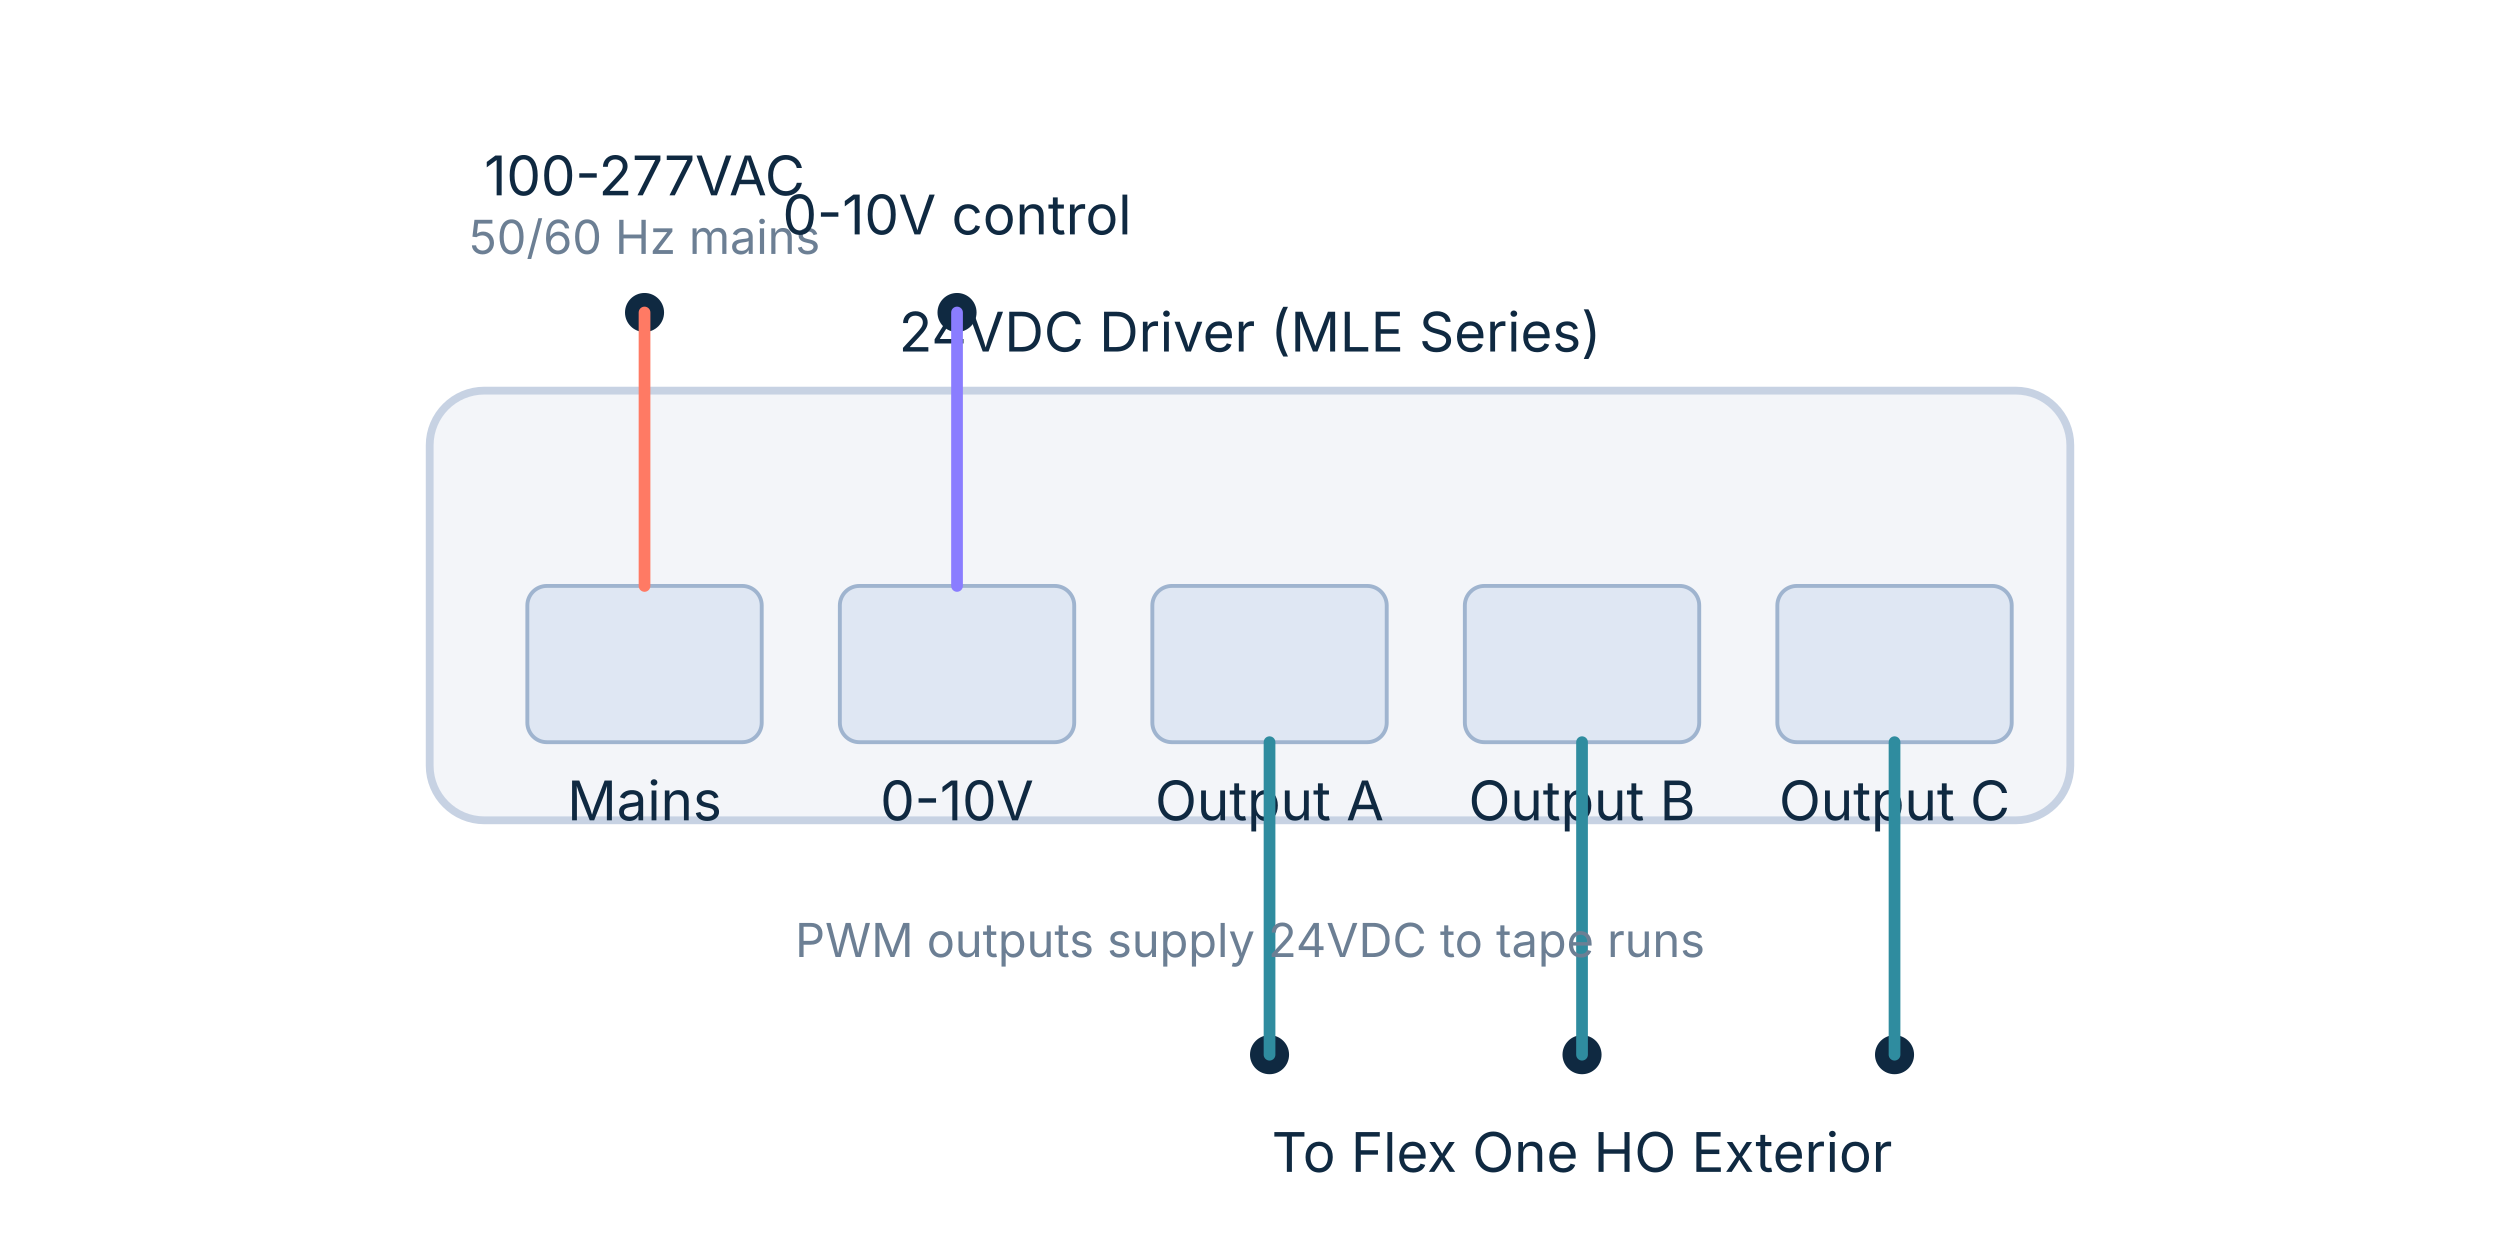
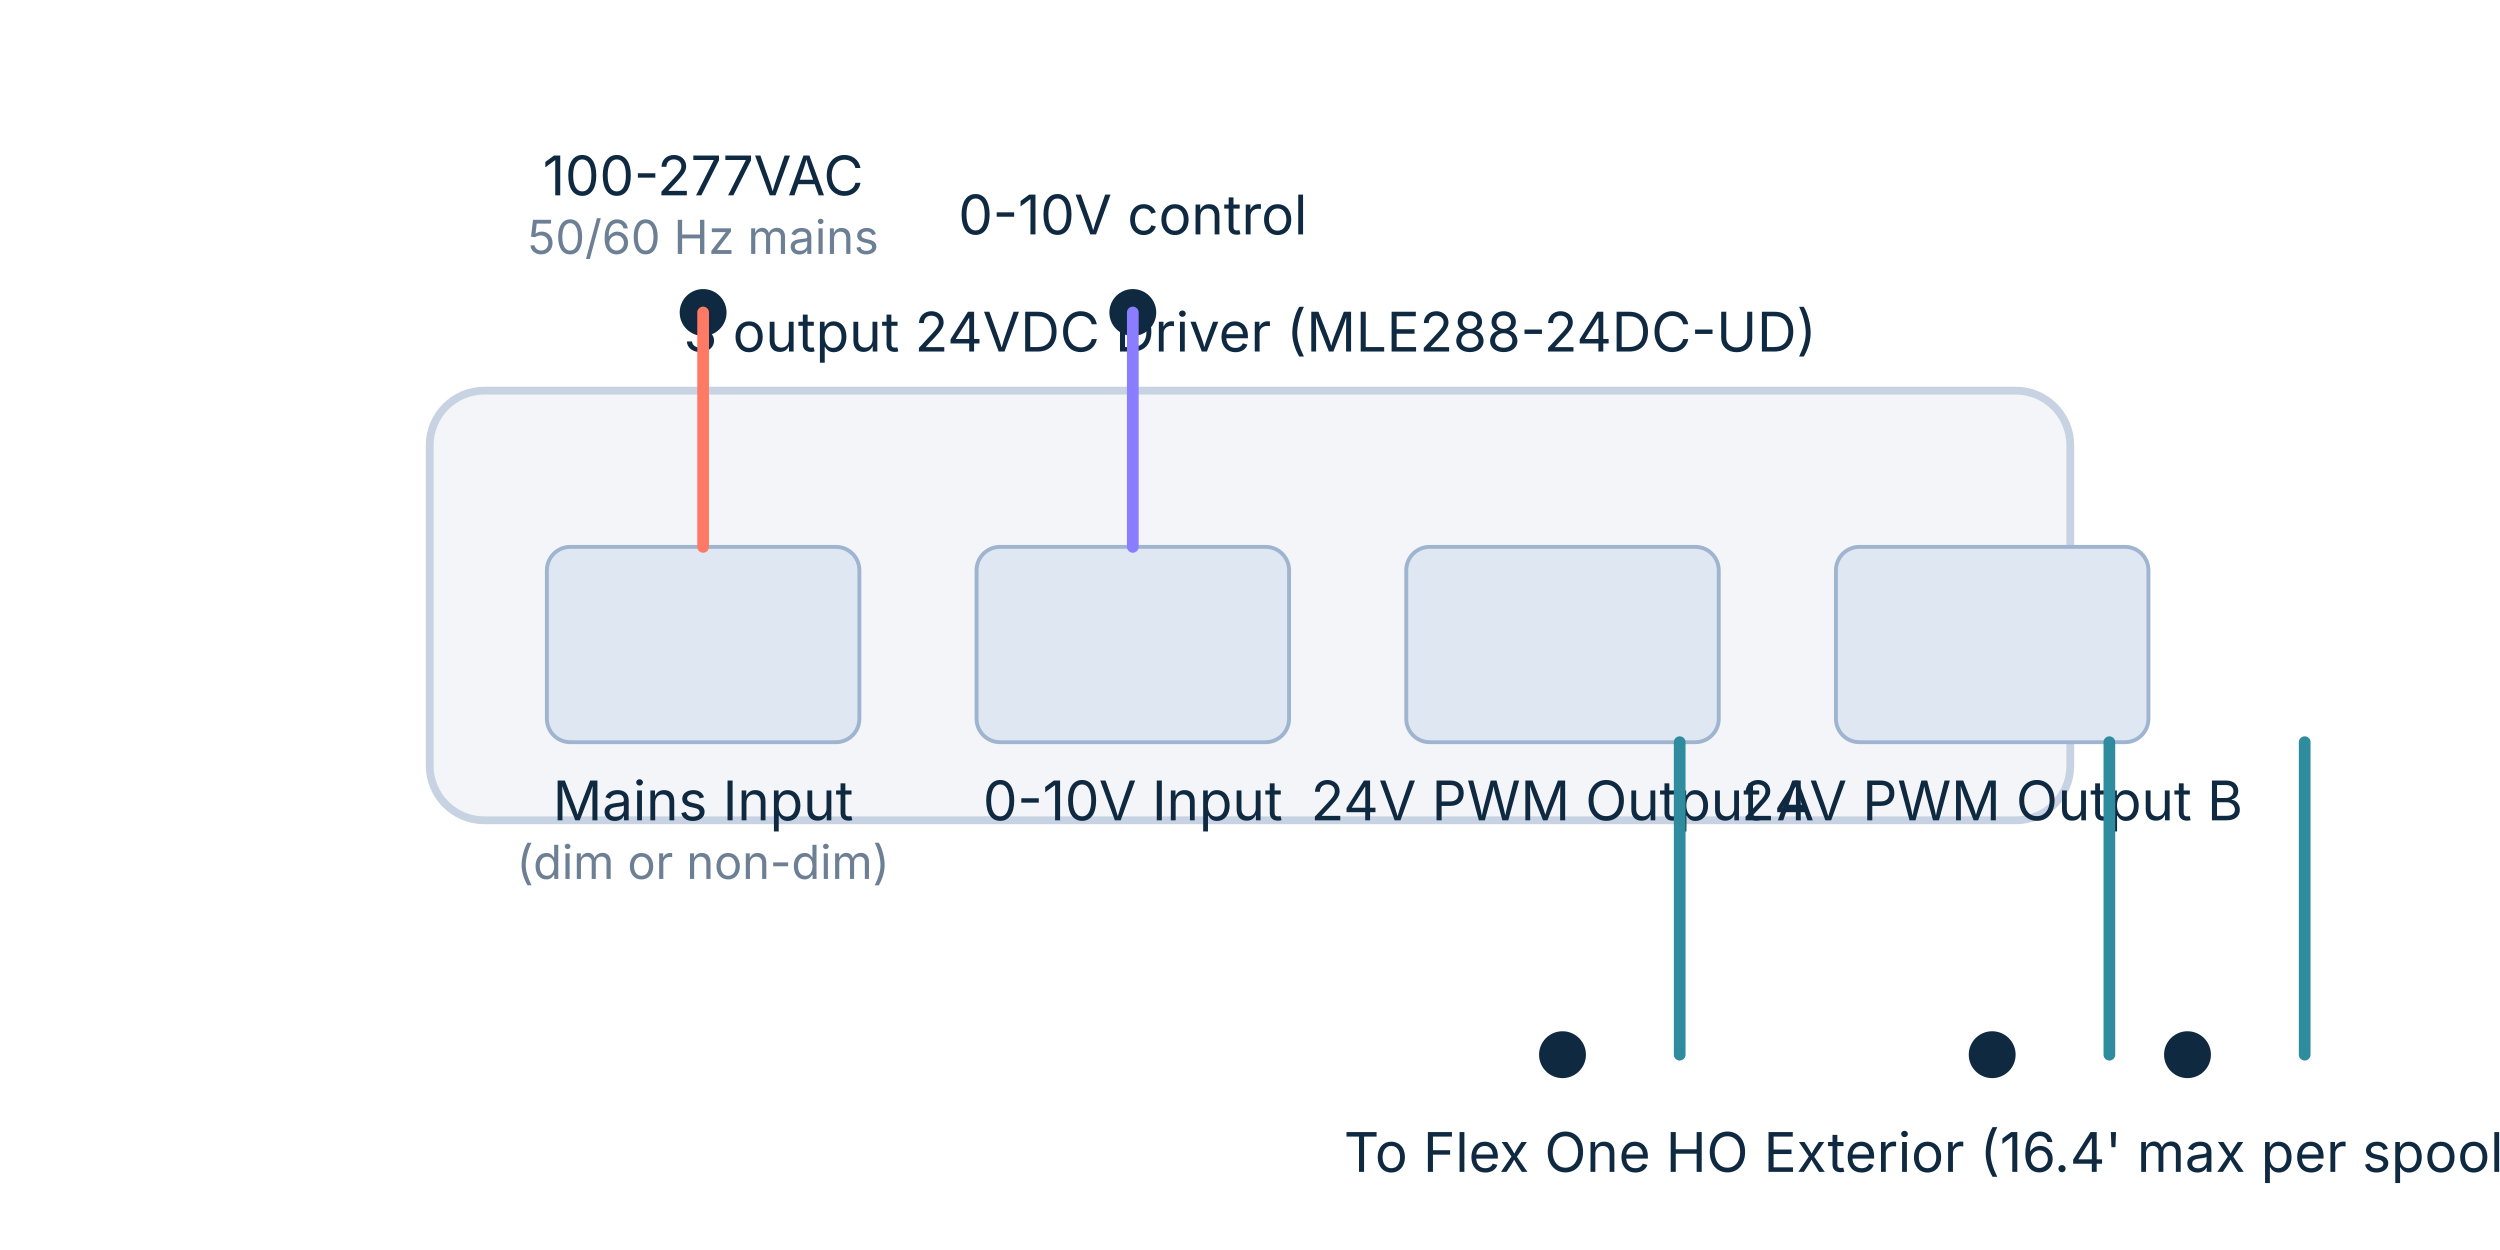
<svg xmlns="http://www.w3.org/2000/svg" width="640" height="320" viewBox="0 0 640 320">
  <defs>
    <style>
      .label { font-family: 'Space Grotesk', 'Inter', Arial, sans-serif; fill: #0f2941; font-size: 14px; }
      .note { font-family: 'Space Grotesk', 'Inter', Arial, sans-serif; fill: #6c7f94; font-size: 12px; }
      .port { fill: #0f2941; }
      .wire { stroke-width: 3; fill: none; stroke-linecap: round; }
    </style>
  </defs>
  <rect x="110" y="100" width="420" height="110" rx="14" fill="#f3f5f9" stroke="#c7d2e3" stroke-width="2" />
-   <text class="label" x="320" y="90" text-anchor="middle">24VDC Driver (MLE Series)</text>
-   <rect x="135" y="150" width="60" height="40" rx="5" fill="#dfe7f3" stroke="#9fb4cf" />
-   <rect x="215" y="150" width="60" height="40" rx="5" fill="#dfe7f3" stroke="#9fb4cf" />
-   <rect x="295" y="150" width="60" height="40" rx="5" fill="#dfe7f3" stroke="#9fb4cf" />
-   <rect x="375" y="150" width="60" height="40" rx="5" fill="#dfe7f3" stroke="#9fb4cf" />
-   <rect x="455" y="150" width="60" height="40" rx="5" fill="#dfe7f3" stroke="#9fb4cf" />
-   <text class="label" x="165" y="210" text-anchor="middle">Mains</text>
-   <text class="label" x="245" y="210" text-anchor="middle">0-10V</text>
-   <text class="label" x="325" y="210" text-anchor="middle">Output A</text>
-   <text class="label" x="405" y="210" text-anchor="middle">Output B</text>
-   <text class="label" x="485" y="210" text-anchor="middle">Output C</text>
-   <circle cx="165" cy="80" r="5" class="port" />
-   <circle cx="245" cy="80" r="5" class="port" />
-   <circle cx="325" cy="270" r="5" class="port" />
-   <circle cx="405" cy="270" r="5" class="port" />
-   <circle cx="485" cy="270" r="5" class="port" />
-   <path class="wire" stroke="#ff7a64" d="M165 80 C165 110 165 130 165 150" />
-   <path class="wire" stroke="#8a7dff" d="M245 80 C245 110 245 130 245 150" />
-   <path class="wire" stroke="#2f8c9f" d="M325 190 C325 230 325 250 325 270" />
-   <path class="wire" stroke="#2f8c9f" d="M405 190 C405 230 405 250 405 270" />
-   <path class="wire" stroke="#2f8c9f" d="M485 190 C485 230 485 250 485 270" />
-   <text class="label" x="165" y="50" text-anchor="middle">100-277VAC</text>
-   <text class="note" x="165" y="65" text-anchor="middle">50/60 Hz mains</text>
-   <text class="label" x="245" y="60" text-anchor="middle">0-10V control</text>
-   <text class="label" x="405" y="300" text-anchor="middle">To Flex One HO Exterior</text>
-   <text class="note" x="320" y="245" text-anchor="middle">PWM outputs supply 24VDC to tape runs</text>
+   <text class="label" x="320" y="90" text-anchor="middle">3 output 24VDC Driver (MLE288-24DC-UD)</text>
+   <rect x="140" y="140" width="80" height="50" rx="6" fill="#dfe7f3" stroke="#9fb4cf" />
+   <rect x="250" y="140" width="80" height="50" rx="6" fill="#dfe7f3" stroke="#9fb4cf" />
+   <rect x="360" y="140" width="80" height="50" rx="6" fill="#dfe7f3" stroke="#9fb4cf" />
+   <rect x="470" y="140" width="80" height="50" rx="6" fill="#dfe7f3" stroke="#9fb4cf" />
+   <text class="label" x="180" y="210" text-anchor="middle">Mains Input</text>
+   <text class="note" x="180" y="225" text-anchor="middle">(dim or non-dim)</text>
+   <text class="label" x="290" y="210" text-anchor="middle">0-10V Input</text>
+   <text class="label" x="400" y="210" text-anchor="middle">24V PWM Output A</text>
+   <text class="label" x="510" y="210" text-anchor="middle">24V PWM Output B</text>
+   <circle cx="180" cy="80" r="6" class="port" />
+   <circle cx="290" cy="80" r="6" class="port" />
+   <circle cx="400" cy="270" r="6" class="port" />
+   <circle cx="510" cy="270" r="6" class="port" />
+   <circle cx="560" cy="270" r="6" class="port" />
+   <path class="wire" stroke="#ff7a64" d="M180 80 C180 110 180 120 180 140" />
+   <path class="wire" stroke="#8a7dff" d="M290 80 C290 110 290 120 290 140" />
+   <path class="wire" stroke="#2f8c9f" d="M430 190 C430 230 430 240 430 270" />
+   <path class="wire" stroke="#2f8c9f" d="M540 190 C540 230 540 240 540 270" />
+   <path class="wire" stroke="#2f8c9f" d="M590 190 C590 230 590 240 590 270" />
+   <text class="label" x="180" y="50" text-anchor="middle">100-277VAC</text>
+   <text class="note" x="180" y="65" text-anchor="middle">50/60 Hz mains</text>
+   <text class="label" x="290" y="60" text-anchor="middle">0-10V control</text>
+   <text class="label" x="495" y="300" text-anchor="middle">To Flex One HO Exterior (16.4' max per spool)</text>
</svg>
